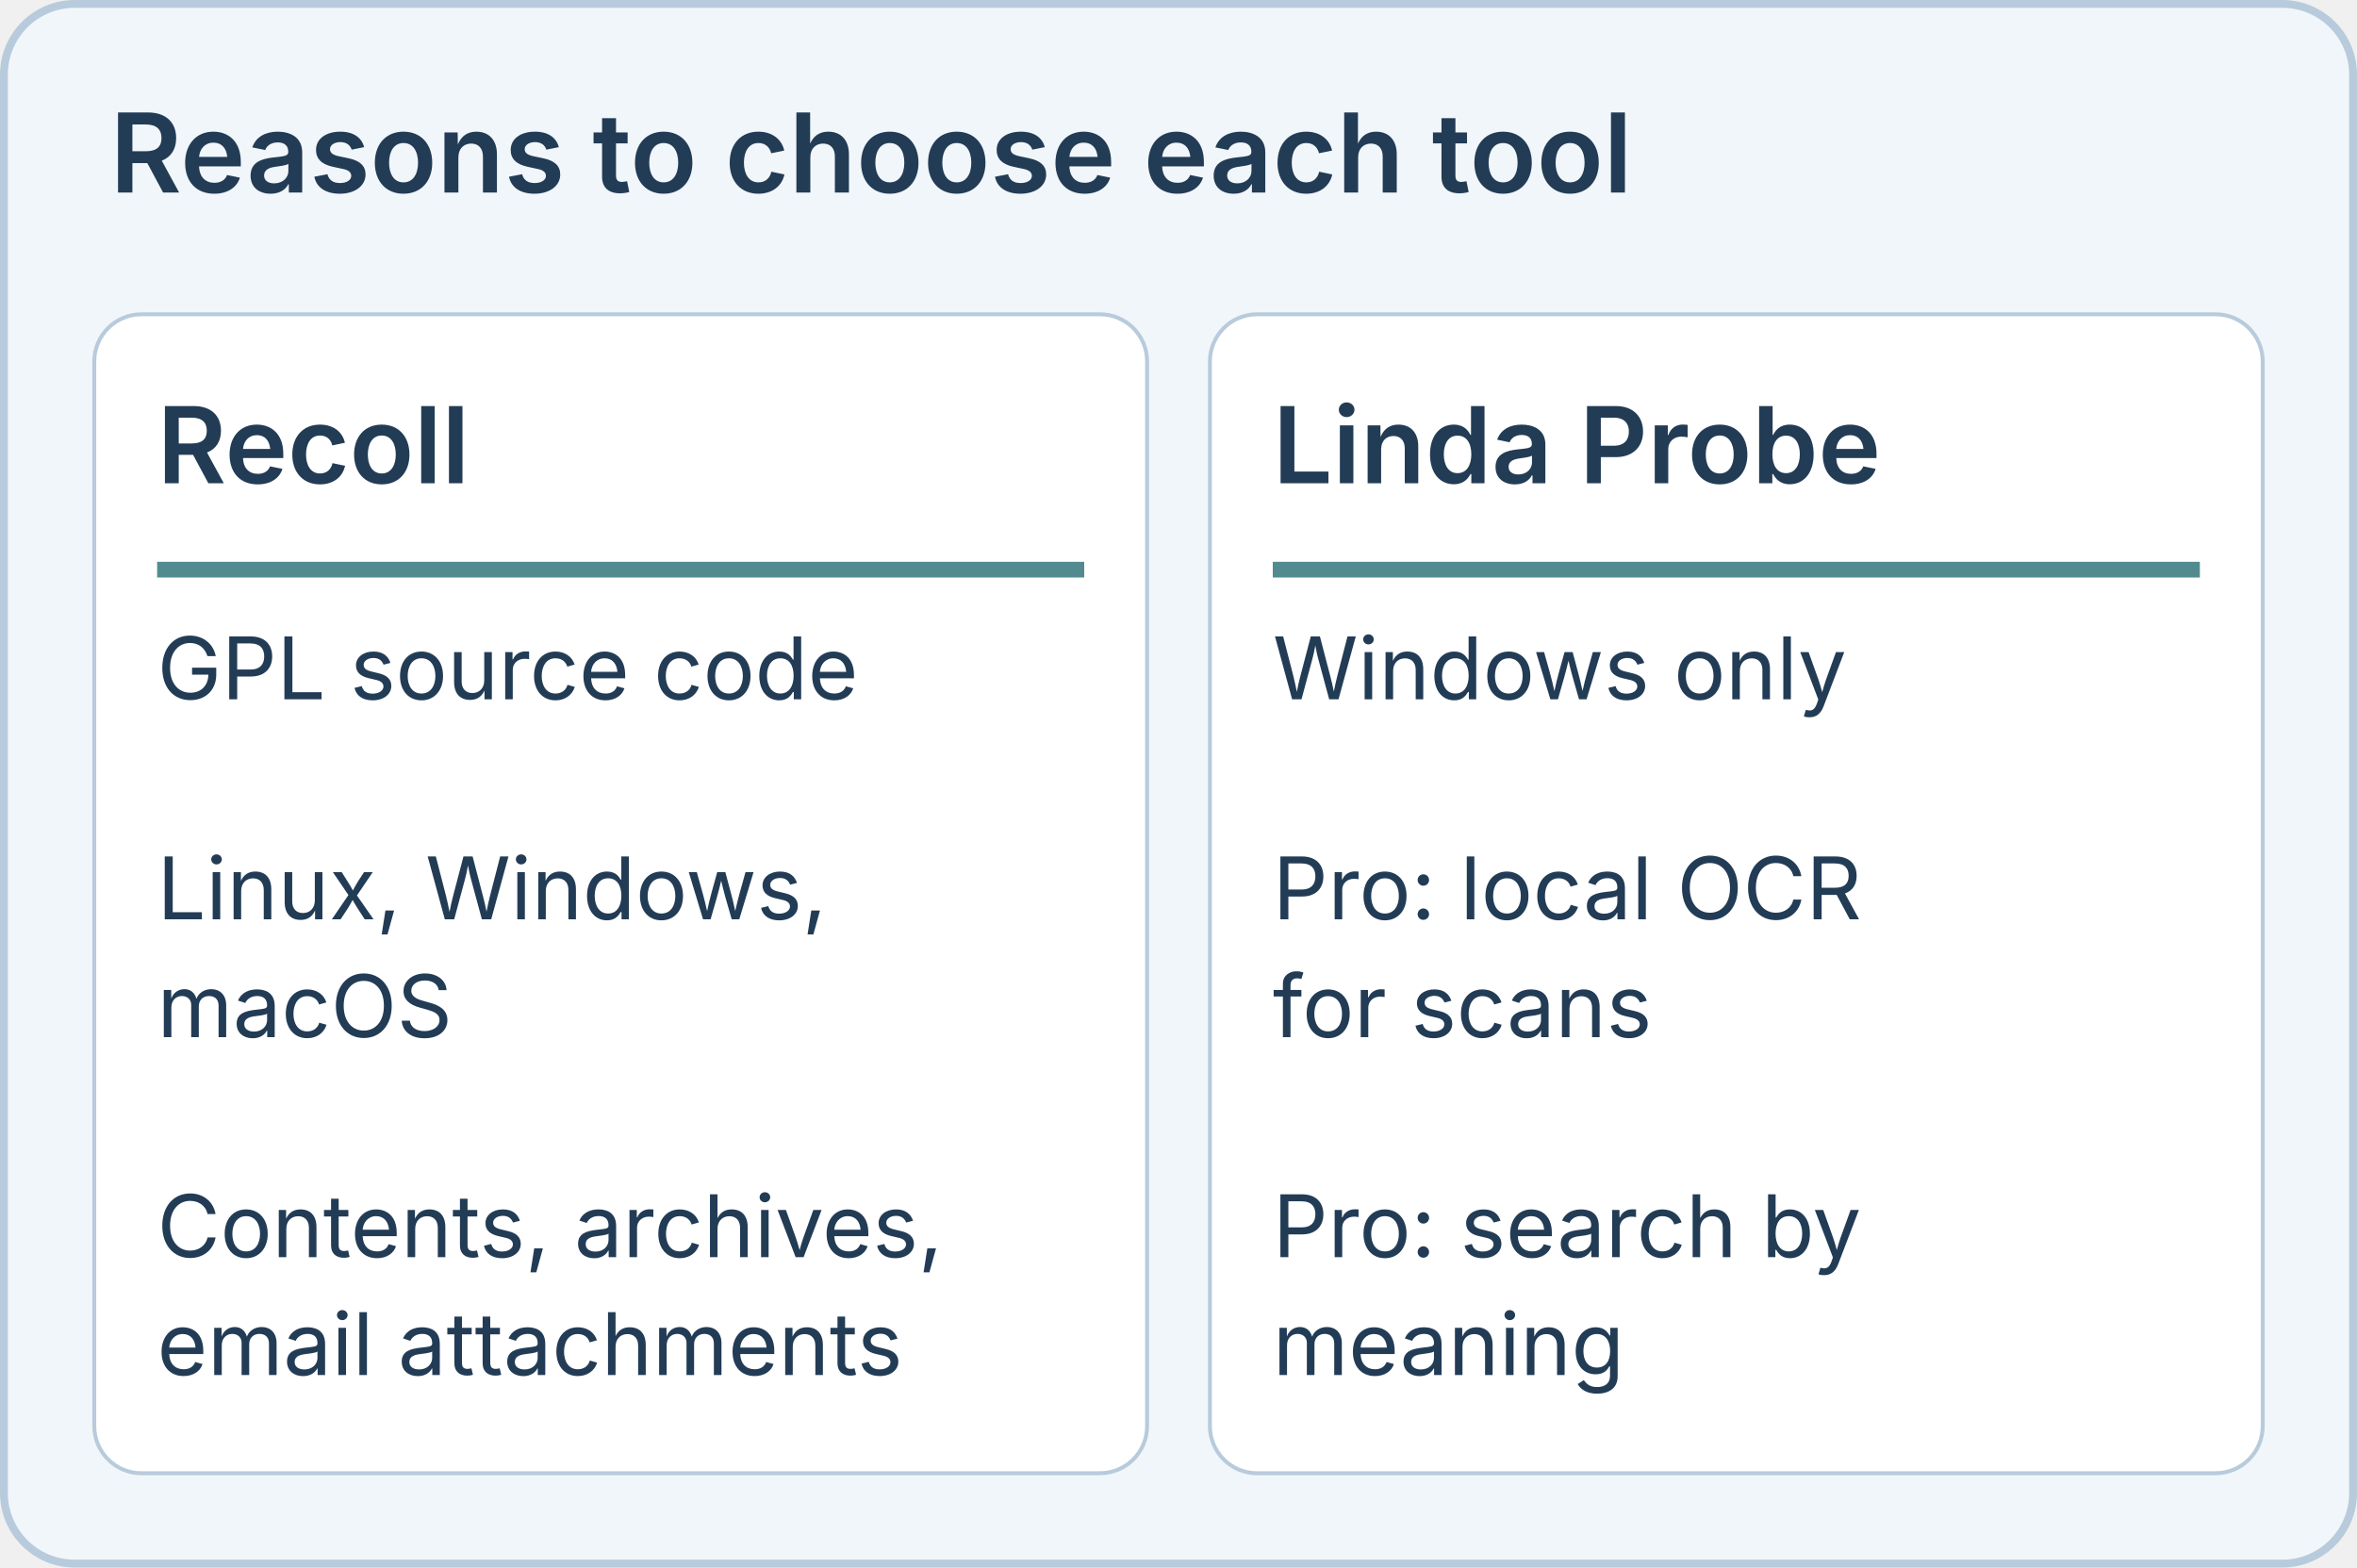
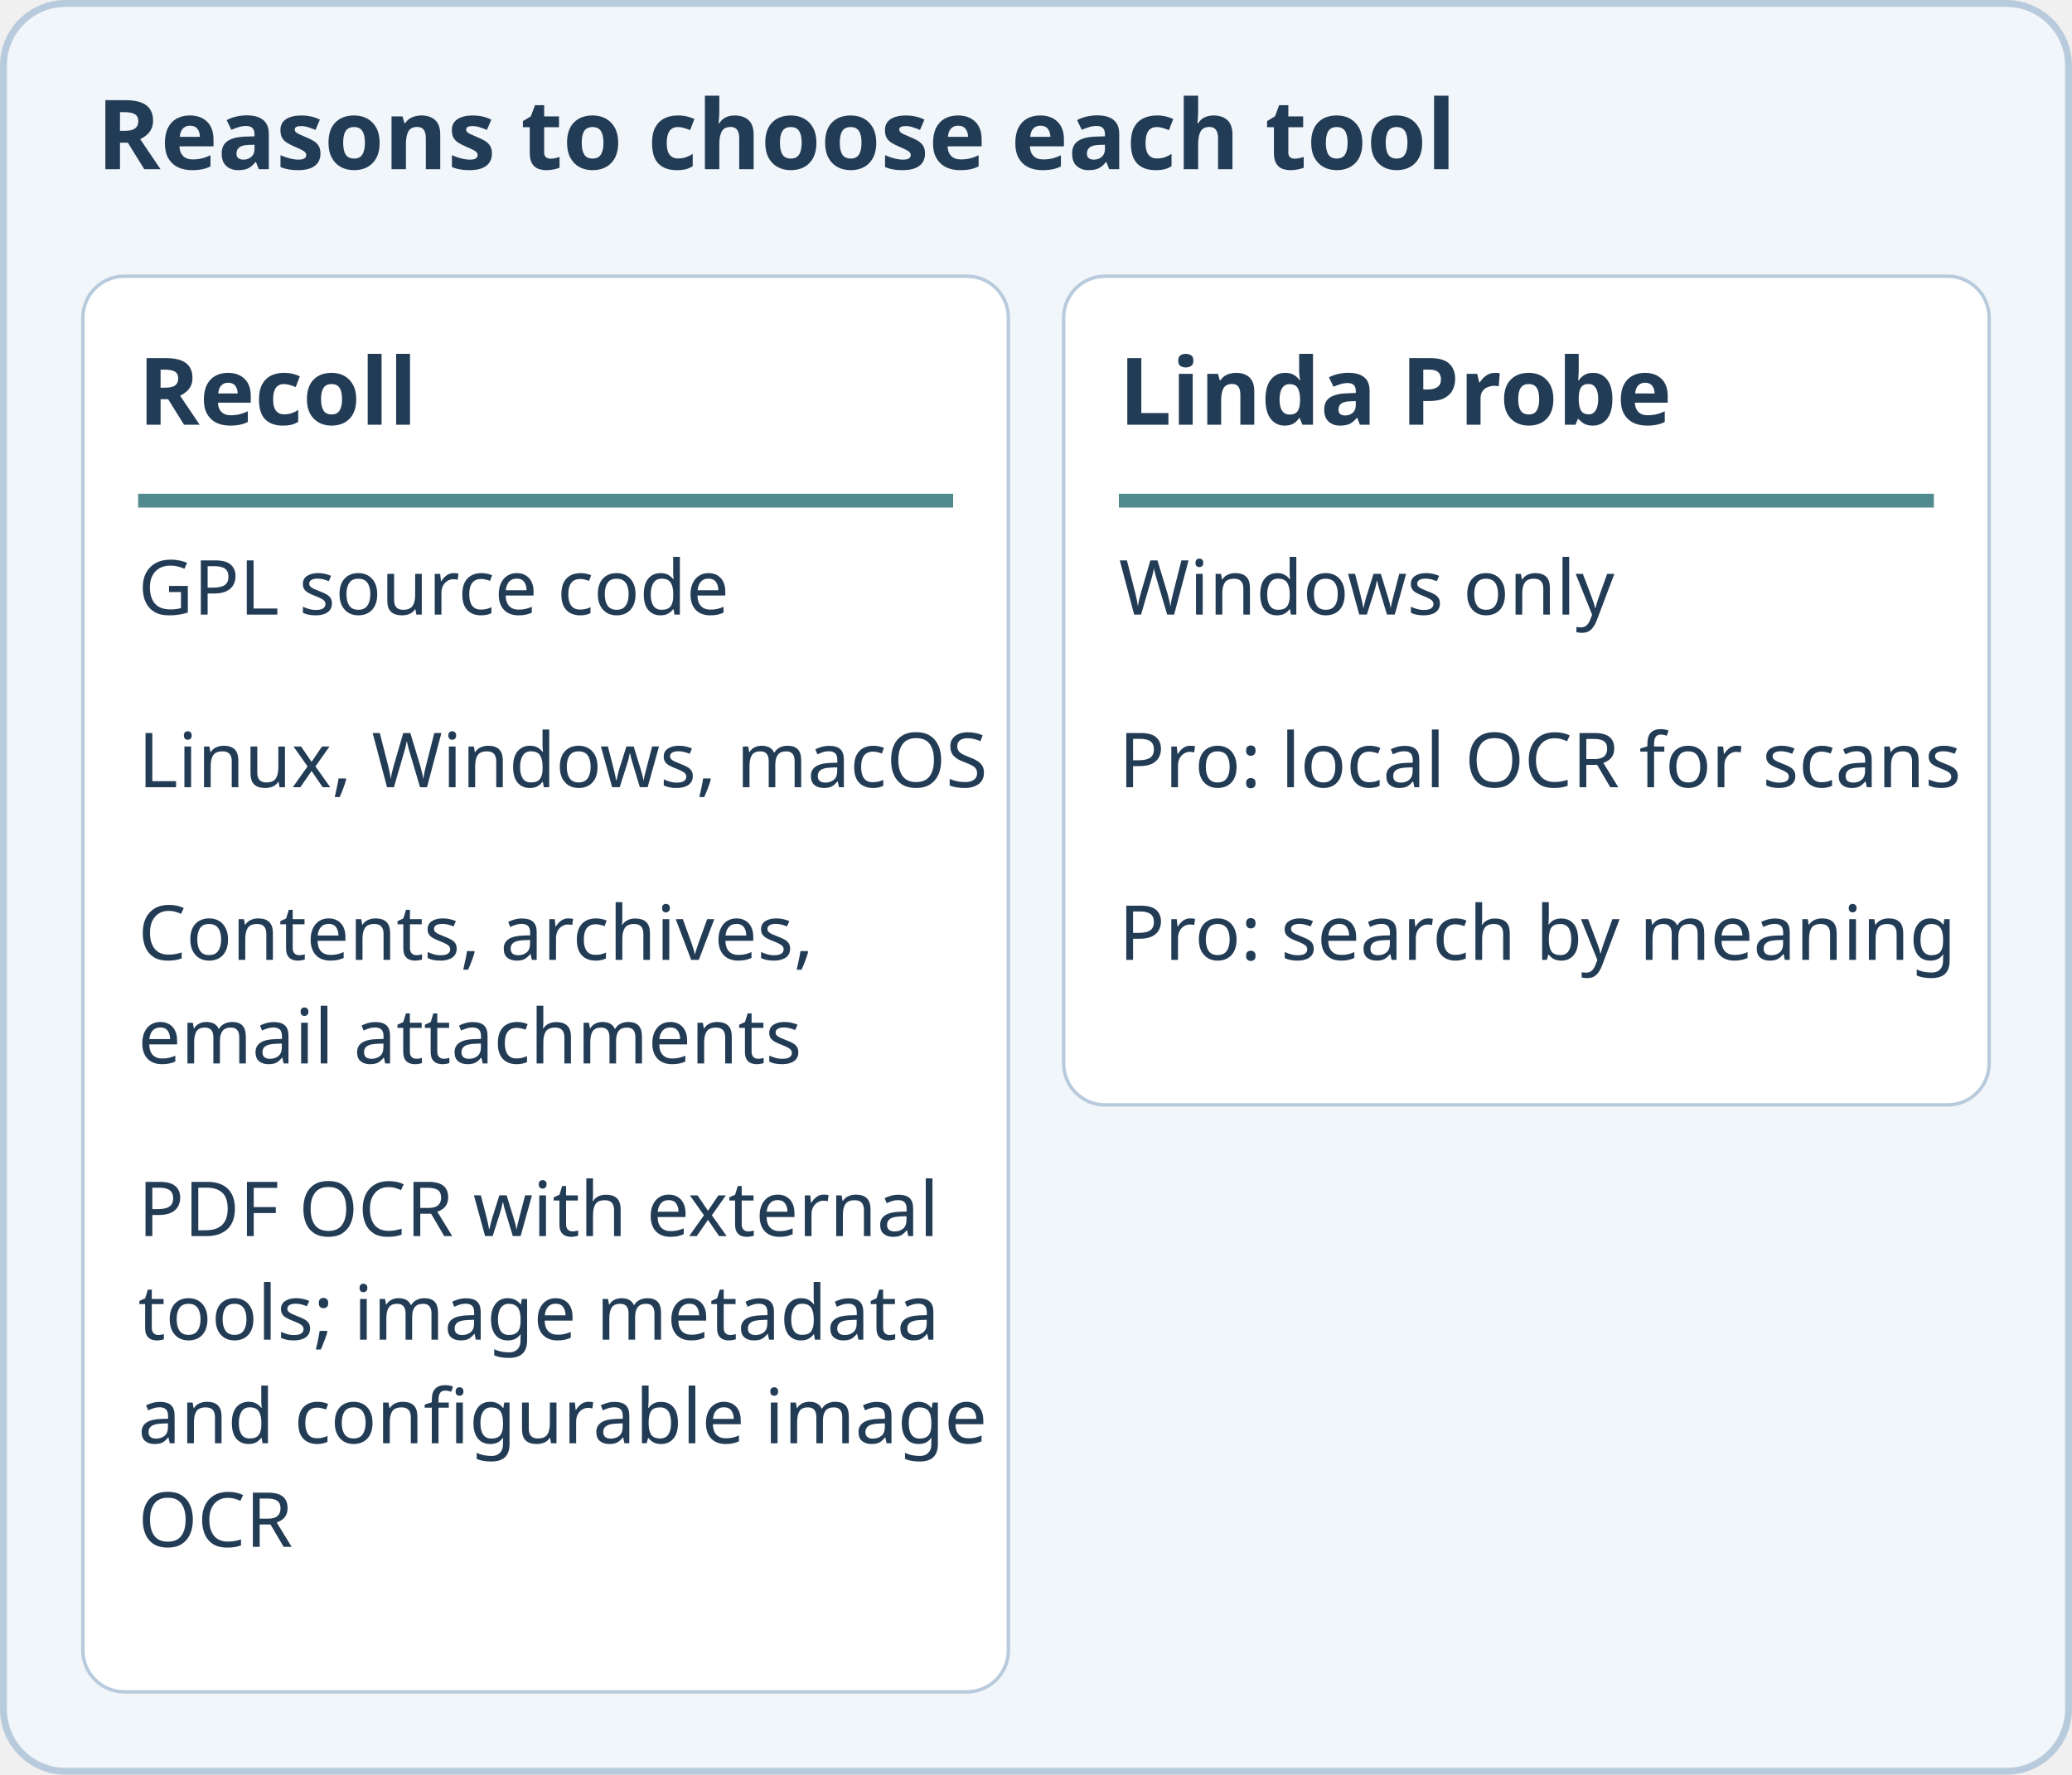
- <svg xmlns="http://www.w3.org/2000/svg" xml:lang="en" width="600" height="399" viewBox="0 0 600 399" role="img" aria-labelledby="title">
-   <rect x="1" y="1" width="598" height="397" rx="18" fill="#f1f6fa" stroke="#b8cbdc" stroke-width="2" />
-   <g font-family="system-ui, -apple-system, Segoe UI, sans-serif">
+ <svg xmlns="http://www.w3.org/2000/svg" xml:lang="en" width="600" height="514" viewBox="0 0 600 514" role="img" aria-labelledby="title">
+   <rect x="1" y="1" width="598" height="512" rx="18" fill="#f1f6fa" stroke="#b8cbdc" stroke-width="2" />
+   <g font-family="Segoe UI, sans-serif">
    <text x="28" y="49" font-size="28" font-weight="600" fill="#233c56">
      <tspan x="28" dy="0">Reasons to choose each tool</tspan>
    </text>
-     <rect x="24" y="80" width="268" height="295" rx="12" fill="#fff" stroke="#b8cbdc" />
+     <rect x="24" y="80" width="268" height="410" rx="12" fill="#fff" stroke="#b8cbdc" />
    <text x="40" y="123" font-size="27" font-weight="600" fill="#233c56">
      <tspan x="40" dy="0">Recoll</tspan>
    </text>
    <path d="M40 145 H276" stroke="#518b8f" stroke-width="4" />
    <text x="40" y="178" font-size="22" fill="#233c56">
      <tspan x="40" dy="0">GPL source code</tspan>
    </text>
-     <text x="40" y="234" font-size="22" fill="#233c56">
-       <tspan x="40" dy="0">Linux, Windows,</tspan>
-       <tspan x="40" dy="30">macOS</tspan>
+     <text x="40" y="228" font-size="22" fill="#233c56">
+       <tspan x="40" dy="0">Linux, Windows, macOS</tspan>
    </text>
-     <text x="40" y="320" font-size="22" fill="#233c56">
+     <text x="40" y="278" font-size="22" fill="#233c56">
      <tspan x="40" dy="0">Contents, archives,</tspan>
      <tspan x="40" dy="30">email attachments</tspan>
    </text>
-     <rect x="308" y="80" width="268" height="295" rx="12" fill="#fff" stroke="#b8cbdc" />
+     <text x="40" y="358" font-size="22" fill="#233c56">
+       <tspan x="40" dy="0">PDF OCR with external</tspan>
+       <tspan x="40" dy="30">tools; image metadata</tspan>
+       <tspan x="40" dy="30">and configurable image</tspan>
+       <tspan x="40" dy="30">OCR</tspan>
+     </text>
+     <rect x="308" y="80" width="268" height="240" rx="12" fill="#fff" stroke="#b8cbdc" />
    <text x="324" y="123" font-size="27" font-weight="600" fill="#233c56">
      <tspan x="324" dy="0">Linda Probe</tspan>
    </text>
    <path d="M324 145 H560" stroke="#518b8f" stroke-width="4" />
    <text x="324" y="178" font-size="22" fill="#233c56">
      <tspan x="324" dy="0">Windows only</tspan>
    </text>
-     <text x="324" y="234" font-size="22" fill="#233c56">
-       <tspan x="324" dy="0">Pro: local OCR</tspan>
-       <tspan x="324" dy="30">for scans</tspan>
+     <text x="324" y="228" font-size="22" fill="#233c56">
+       <tspan x="324" dy="0">Pro: local OCR for scans</tspan>
    </text>
-     <text x="324" y="320" font-size="22" fill="#233c56">
-       <tspan x="324" dy="0">Pro: search by</tspan>
-       <tspan x="324" dy="30">meaning</tspan>
+     <text x="324" y="278" font-size="22" fill="#233c56">
+       <tspan x="324" dy="0">Pro: search by meaning</tspan>
    </text>
  </g>
</svg>
